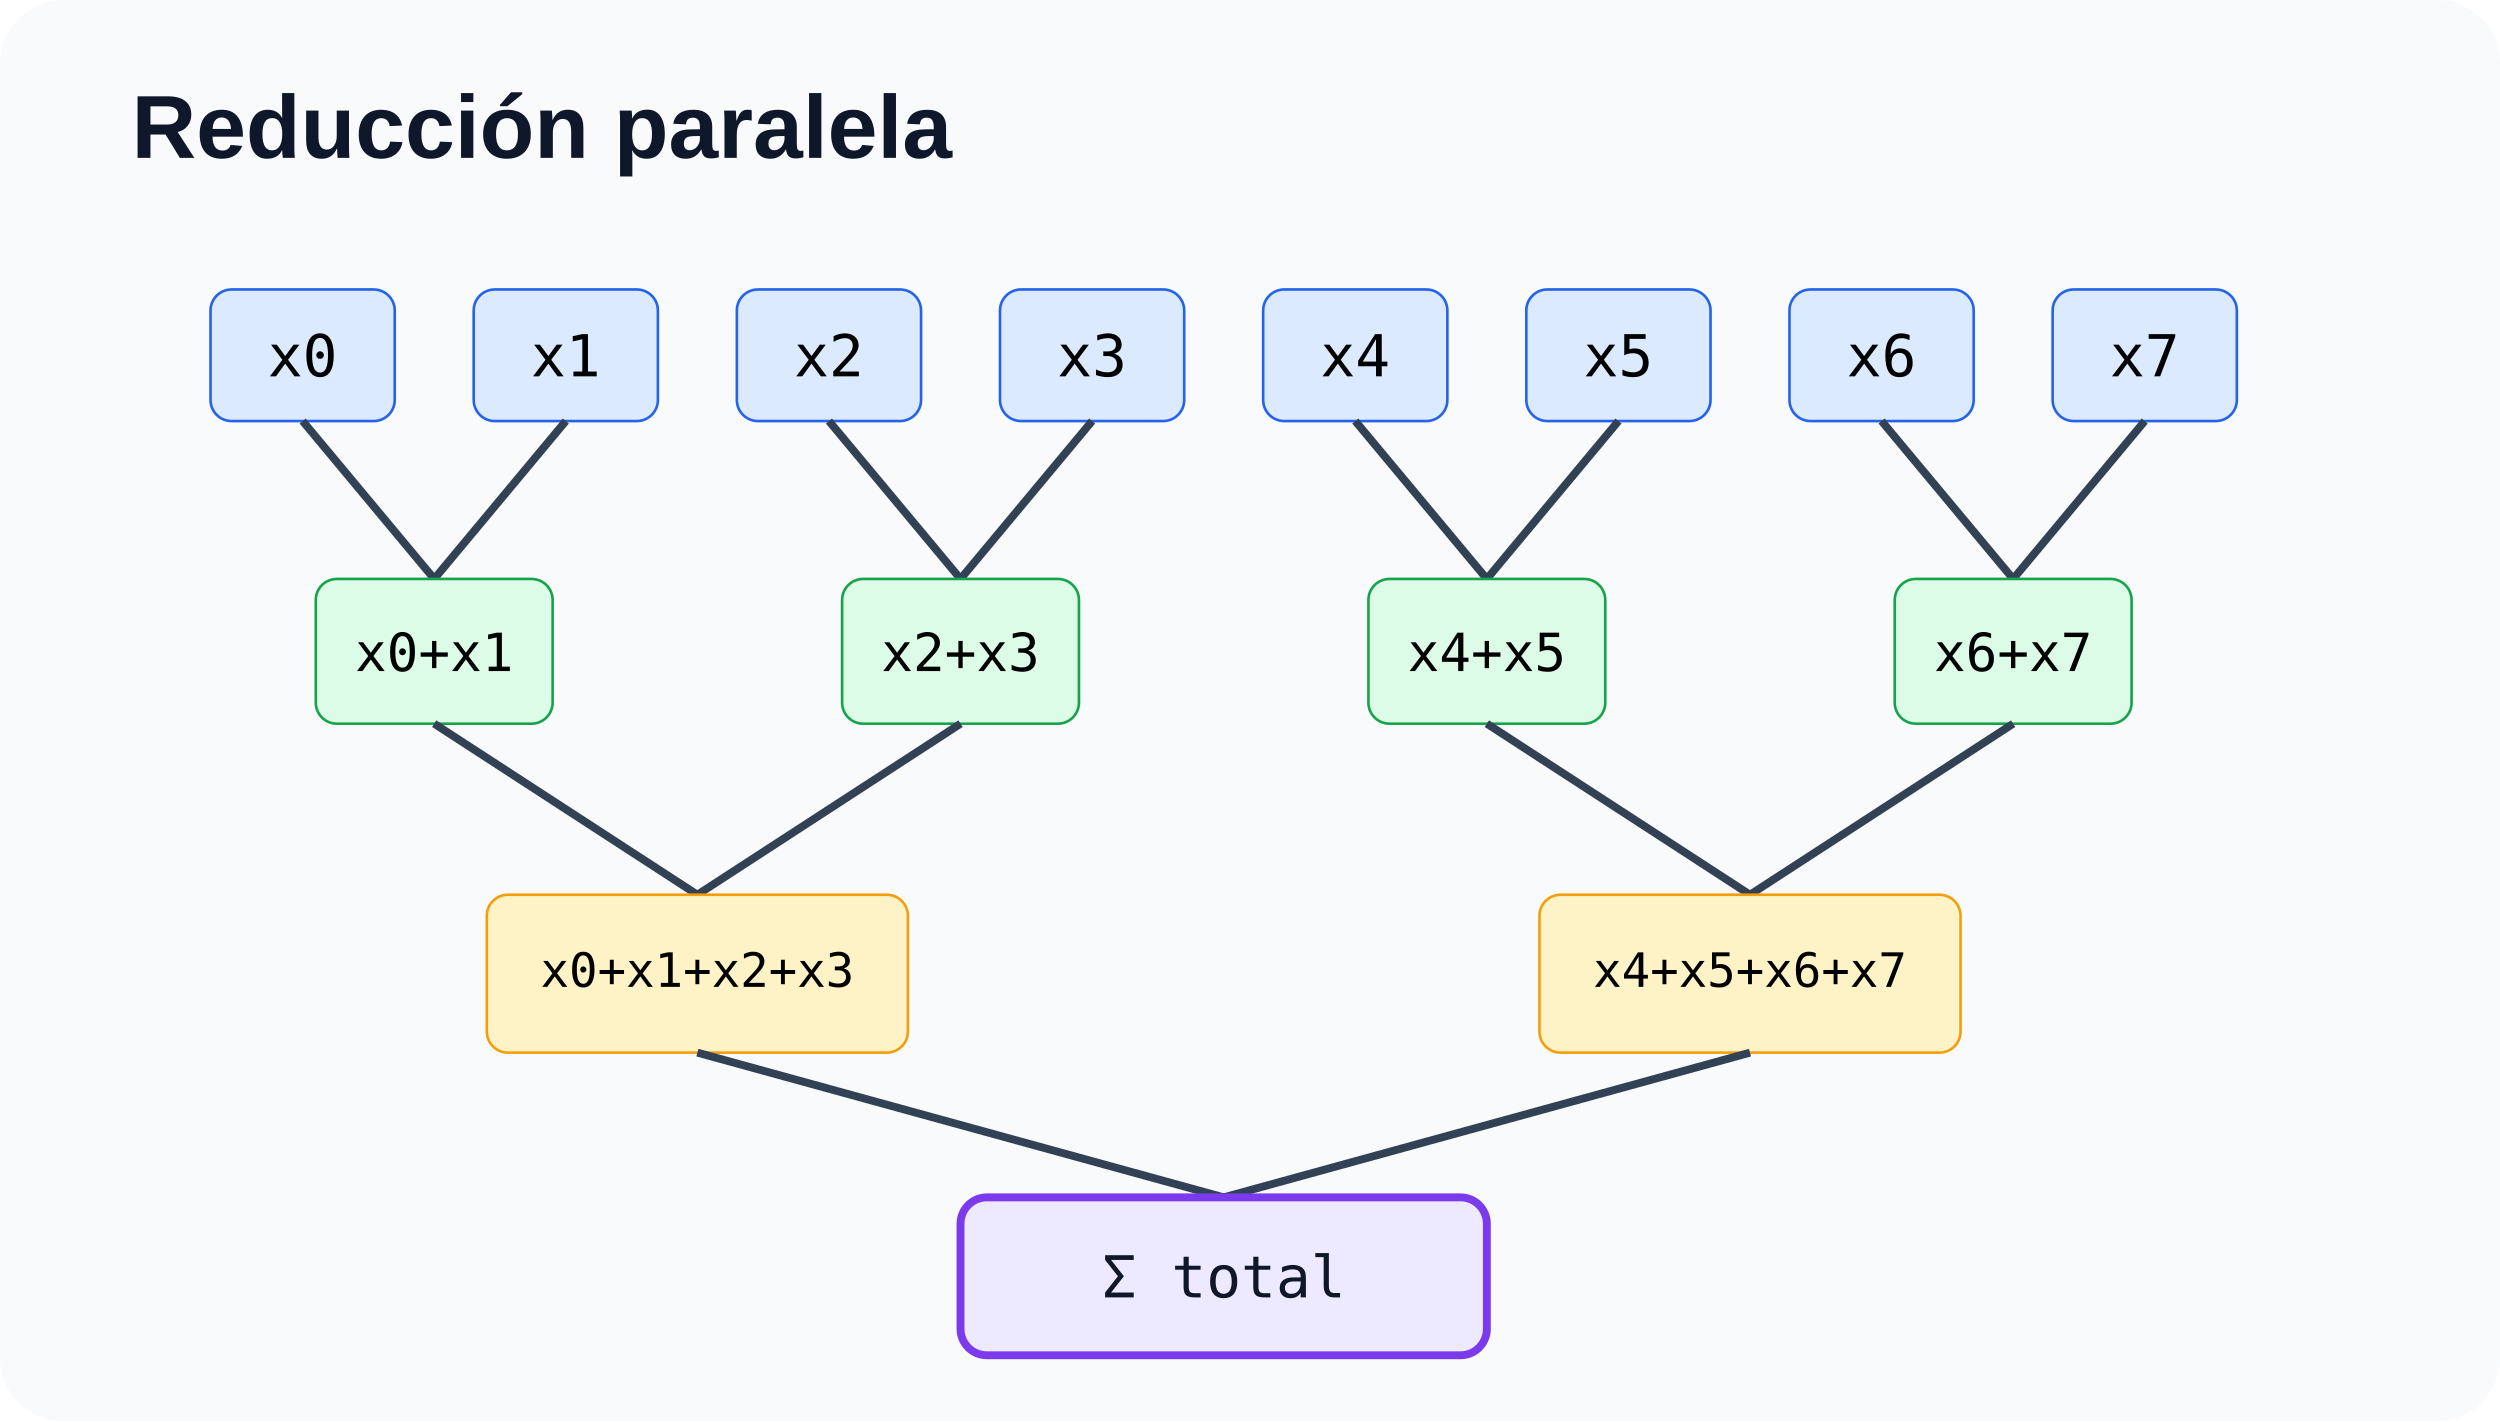
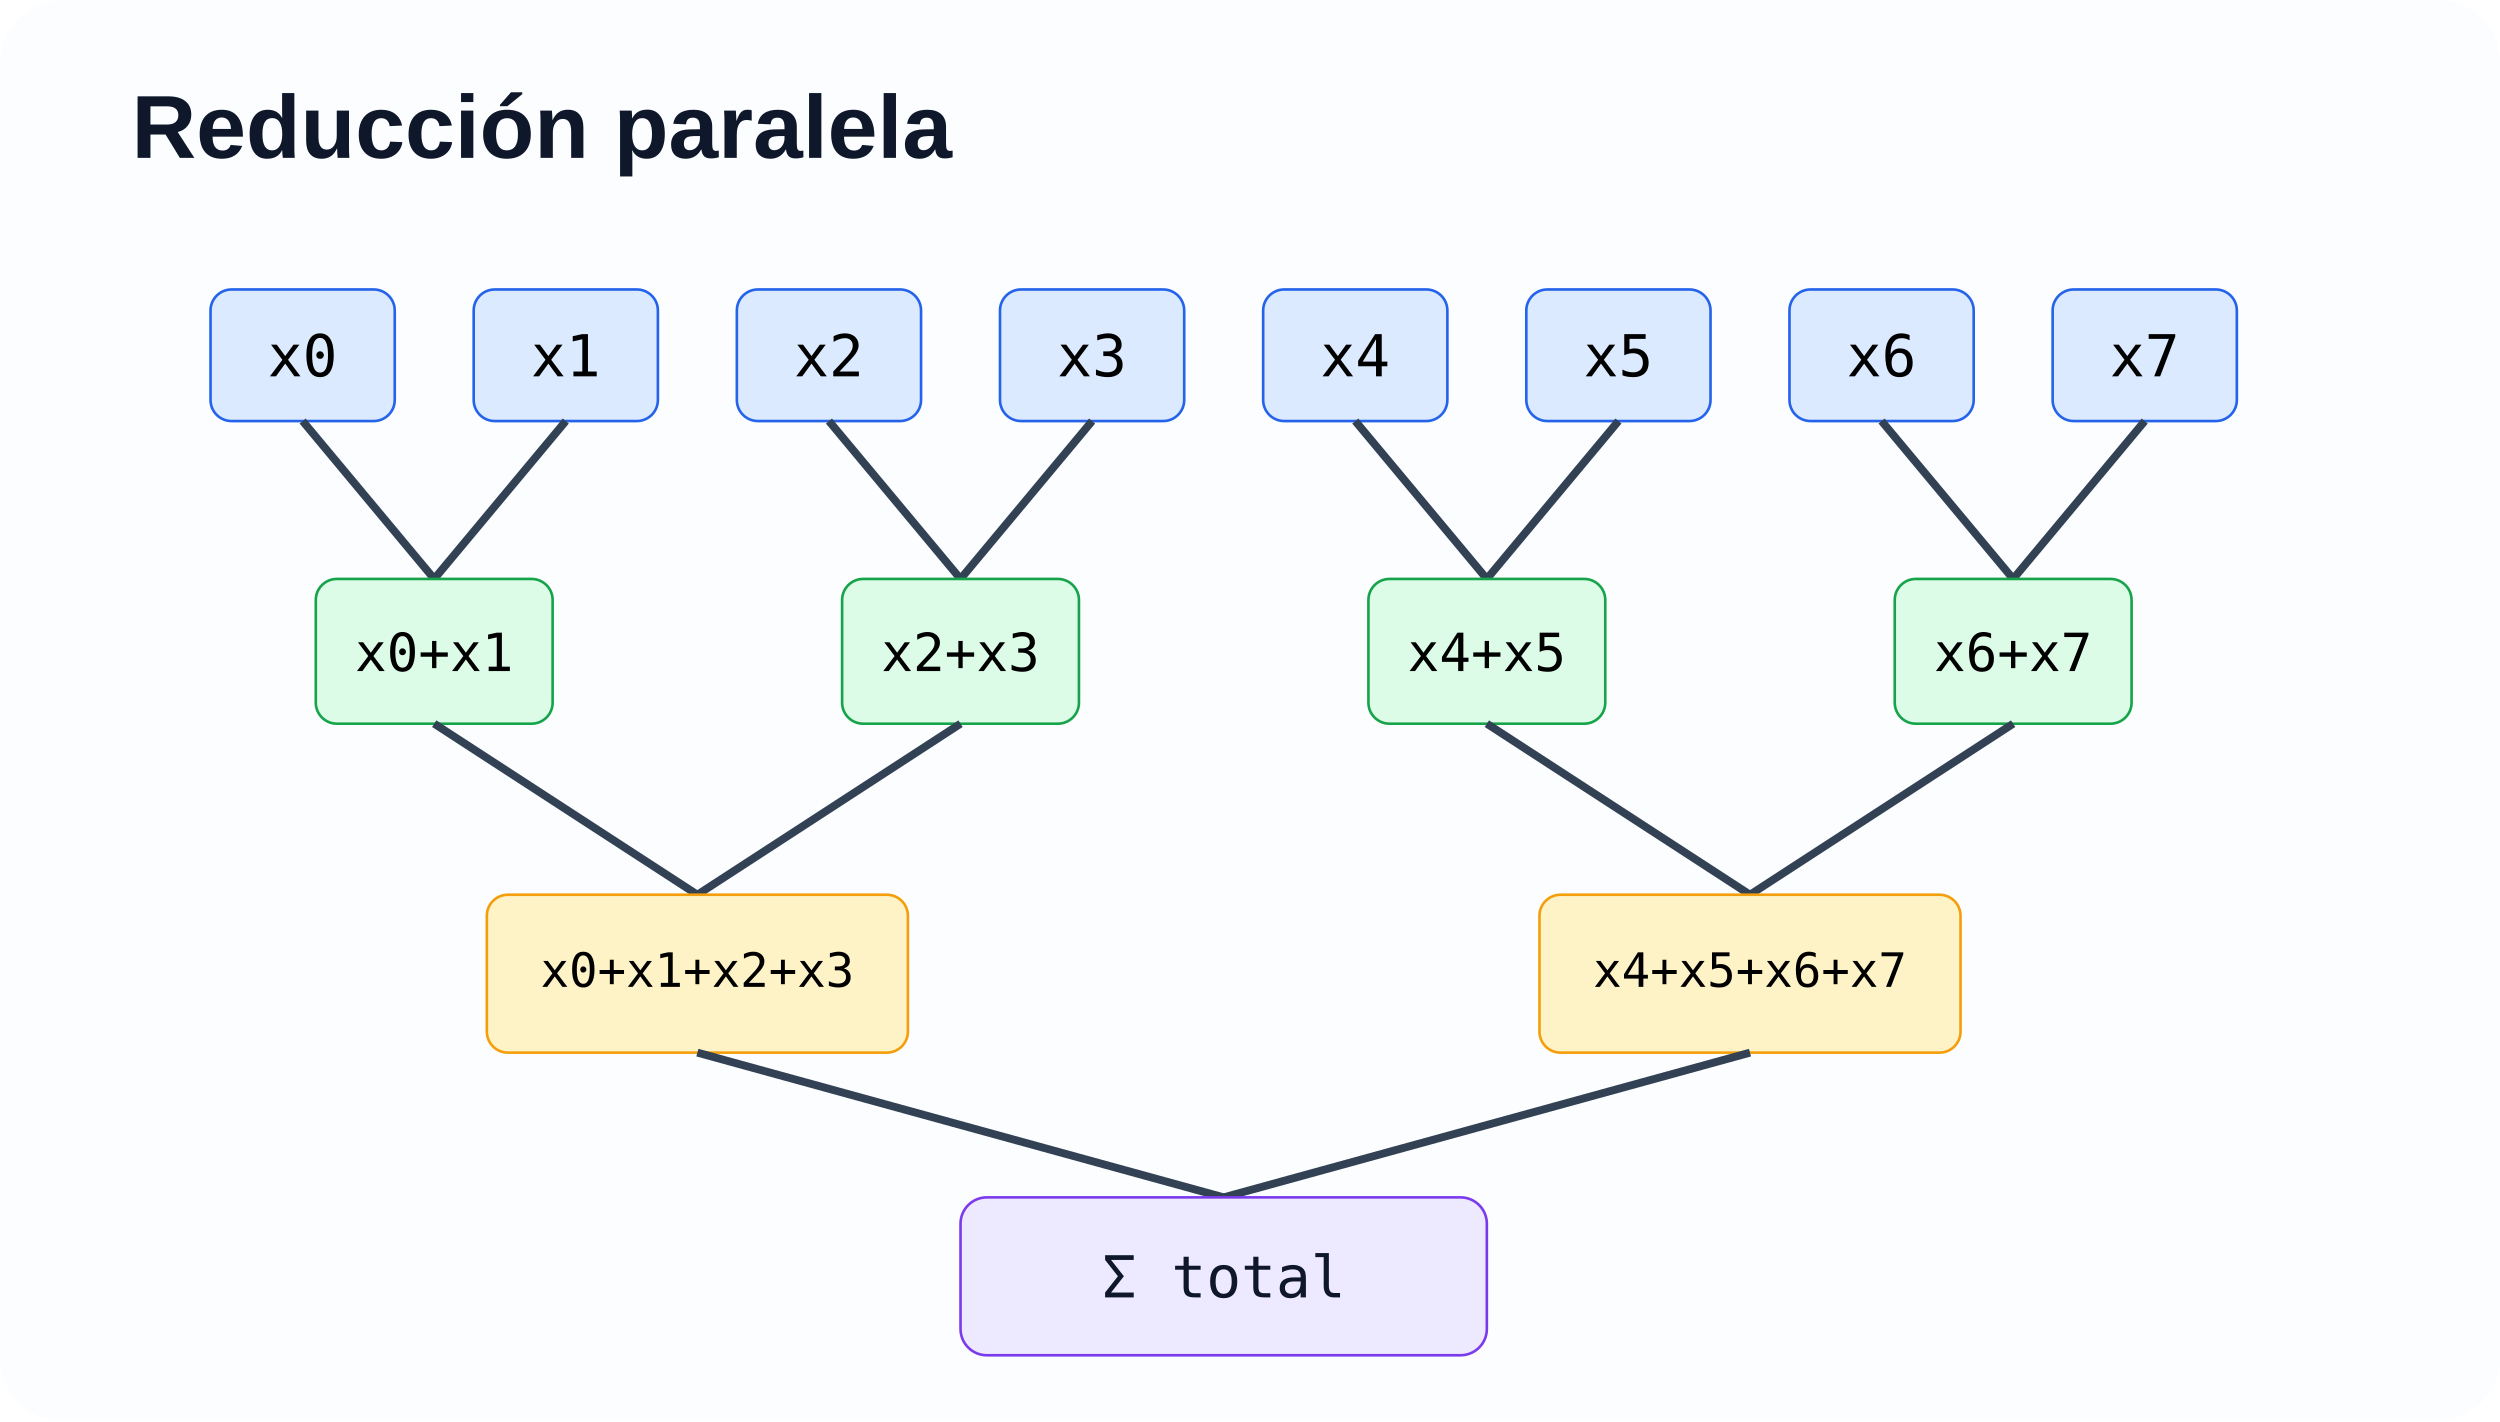
<svg xmlns="http://www.w3.org/2000/svg" viewBox="0 0 950 540" role="img" aria-label="Árbol de reducción paralela">
-   <rect width="950" height="540" rx="24" fill="#f8fafc" />
-   <text x="50" y="60" font-family="Segoe UI, Arial" font-size="34" font-weight="700" fill="#0f172a">
-     Reducción paralela
-   </text>
+   <defs>
+     <style>
+       .bg { fill:#fbfdff }
+       .title { font-family:'Segoe UI', Arial, sans-serif; font-size:34px; font-weight:700; fill:#0f172a }
+       .leaf { fill:#dbeafe; stroke:#2563eb }
+       .pair { fill:#dcfce7; stroke:#16a34a }
+       .quad { fill:#fef3c7; stroke:#f59e0b }
+       .root { fill:#ede9fe; stroke:#7c3aed }
+       .lbl { font-family:monospace; font-size:20px; text-anchor:middle; fill:#0f172a }
+     </style>
+   </defs>
+   <rect width="950" height="540" rx="24" class="bg" />
+   <text x="50" y="60" class="title">Reducción paralela</text>
  <g font-family="monospace" font-size="22" text-anchor="middle">
-     <g fill="#dbeafe" stroke="#2563eb">
+     <g class="leaf">
      <rect x="80" y="110" width="70" height="50" rx="8" />
      <rect x="180" y="110" width="70" height="50" rx="8" />
      <rect x="280" y="110" width="70" height="50" rx="8" />
      <rect x="380" y="110" width="70" height="50" rx="8" />
      <rect x="480" y="110" width="70" height="50" rx="8" />
      <rect x="580" y="110" width="70" height="50" rx="8" />
      <rect x="680" y="110" width="70" height="50" rx="8" />
      <rect x="780" y="110" width="70" height="50" rx="8" />
    </g>
    <text x="115" y="143">x0</text>
    <text x="215" y="143">x1</text>
    <text x="315" y="143">x2</text>
    <text x="415" y="143">x3</text>
    <text x="515" y="143">x4</text>
    <text x="615" y="143">x5</text>
    <text x="715" y="143">x6</text>
    <text x="815" y="143">x7</text>
  </g>
  <g stroke="#334155" stroke-width="3">
    <path d="M115 160 L165 220" />
    <path d="M215 160 L165 220" />
    <path d="M315 160 L365 220" />
    <path d="M415 160 L365 220" />
    <path d="M515 160 L565 220" />
    <path d="M615 160 L565 220" />
    <path d="M715 160 L765 220" />
    <path d="M815 160 L765 220" />
  </g>
  <g font-family="monospace" font-size="20" text-anchor="middle">
-     <g fill="#dcfce7" stroke="#16a34a">
+     <g class="pair">
      <rect x="120" y="220" width="90" height="55" rx="8" />
      <rect x="320" y="220" width="90" height="55" rx="8" />
      <rect x="520" y="220" width="90" height="55" rx="8" />
      <rect x="720" y="220" width="90" height="55" rx="8" />
    </g>
    <text x="165" y="255">x0+x1</text>
    <text x="365" y="255">x2+x3</text>
    <text x="565" y="255">x4+x5</text>
    <text x="765" y="255">x6+x7</text>
  </g>
  <g stroke="#334155" stroke-width="3">
    <path d="M165 275 L265 340" />
    <path d="M365 275 L265 340" />
    <path d="M565 275 L665 340" />
    <path d="M765 275 L665 340" />
  </g>
  <g font-family="monospace" font-size="18" text-anchor="middle">
-     <g fill="#fef3c7" stroke="#f59e0b">
+     <g class="quad">
      <rect x="185" y="340" width="160" height="60" rx="8" />
      <rect x="585" y="340" width="160" height="60" rx="8" />
    </g>
    <text x="265" y="375">x0+x1+x2+x3</text>
    <text x="665" y="375">x4+x5+x6+x7</text>
  </g>
  <g stroke="#334155" stroke-width="3">
    <path d="M265 400 L465 455" />
    <path d="M665 400 L465 455" />
  </g>
-   <rect x="365" y="455" width="200" height="60" rx="10" fill="#ede9fe" stroke="#7c3aed" stroke-width="3" />
-   <text x="465" y="493" font-family="monospace" font-size="22" text-anchor="middle" fill="#0f172a">
-     Σ total
-   </text>
+   <rect x="365" y="455" width="200" height="60" rx="10" class="root" />
+   <text x="465" y="493" font-family="monospace" font-size="22" text-anchor="middle" fill="#0f172a">Σ total</text>
</svg>
